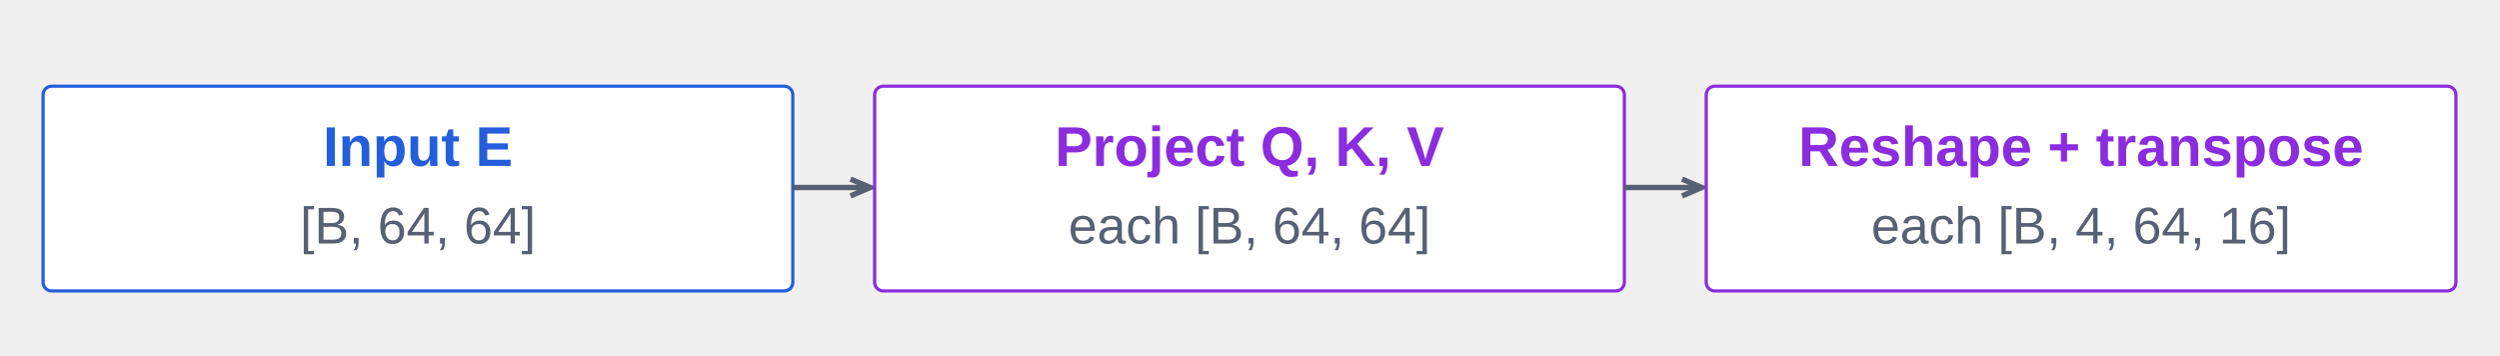
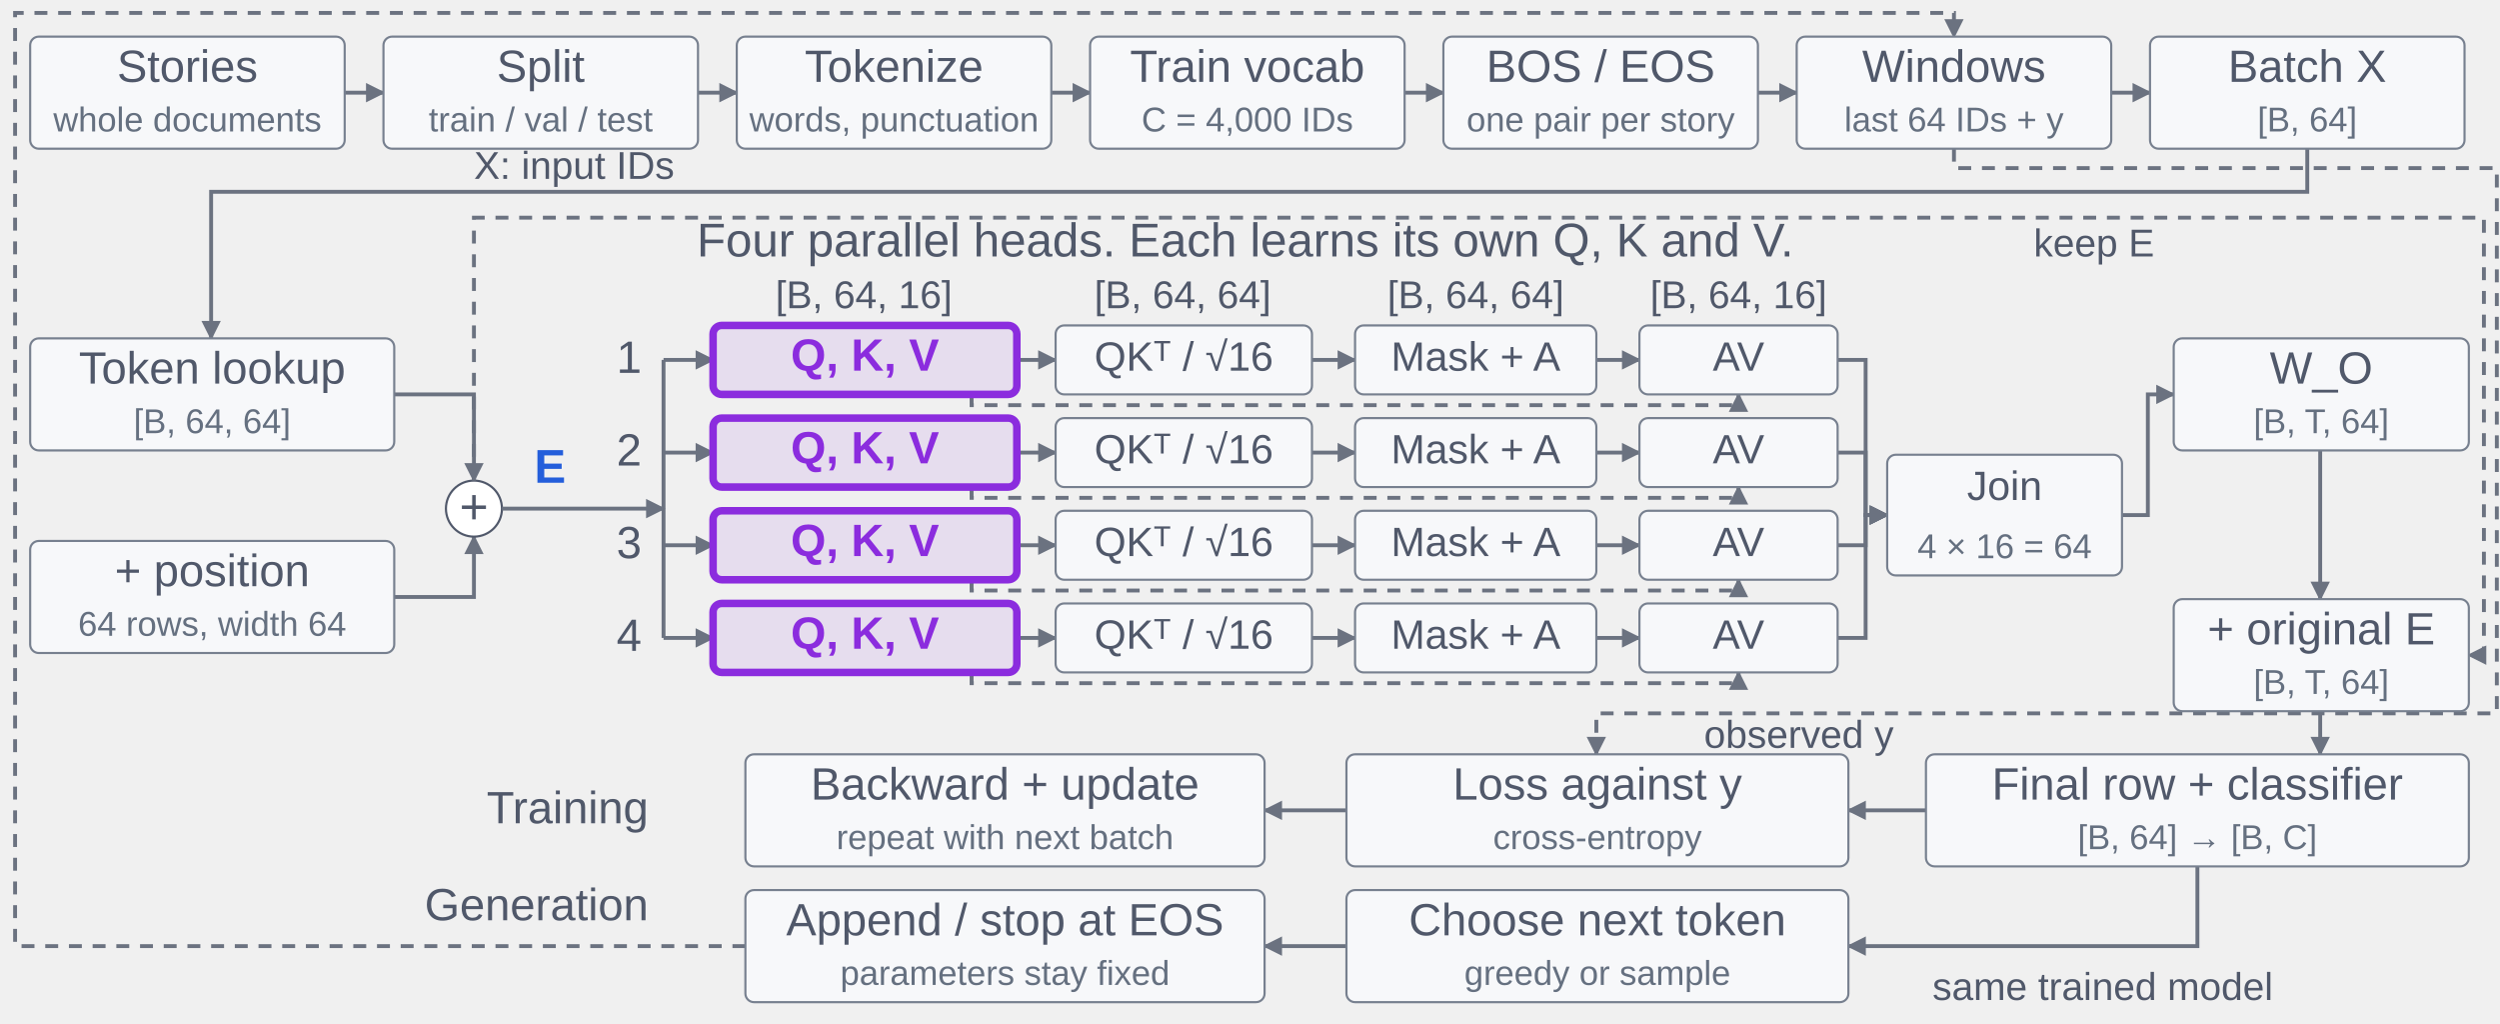
- <svg xmlns="http://www.w3.org/2000/svg" viewBox="0 0 1160 165" role="img" aria-label="Input E → Project Q, K, V → Reshape + transpose" style="font-family:Avenir Next,Segoe UI,Arial,sans-serif">
-   <g>
-     <rect x="20.0" y="40" width="348.0" height="95" rx="4" fill="white" stroke="#245edb" stroke-width="1.5" />
-     <text x="194.0" y="77" font-size="26" fill="#245edb" text-anchor="middle" font-weight="650">Input E</text>
-     <text x="194.0" y="113" font-size="24" fill="#586174" text-anchor="middle" font-weight="500">[B, 64, 64]</text>
-   </g>
-   <path d="M368.0 87 L404.0 87 M394.789 90.894 L404.0 87 L394.789 83.106" fill="none" stroke="#586174" stroke-width="2.5" />
-   <g>
-     <rect x="406.0" y="40" width="348.0" height="95" rx="4" fill="white" stroke="#8b2cde" stroke-width="1.5" />
-     <text x="580.0" y="77" font-size="26" fill="#8b2cde" text-anchor="middle" font-weight="650">Project Q, K, V</text>
-     <text x="580.0" y="113" font-size="24" fill="#586174" text-anchor="middle" font-weight="500">each [B, 64, 64]</text>
-   </g>
-   <path d="M754.0 87 L790.0 87 M780.789 90.894 L790.0 87 L780.789 83.106" fill="none" stroke="#586174" stroke-width="2.5" />
-   <g>
-     <rect x="792.0" y="40" width="348.0" height="95" rx="4" fill="white" stroke="#8b2cde" stroke-width="1.5" />
-     <text x="966.0" y="77" font-size="26" fill="#8b2cde" text-anchor="middle" font-weight="650">Reshape + transpose</text>
-     <text x="966.0" y="113" font-size="24" fill="#586174" text-anchor="middle" font-weight="500">each [B, 4, 64, 16]</text>
+ <svg xmlns="http://www.w3.org/2000/svg" viewBox="0 0 1160 475" role="img" aria-label="Complete TinyStories pipeline; highlighted: qkv0, qkv1, qkv2, qkv3" data-pipeline="tinystories" data-focus="qkv0 qkv1 qkv2 qkv3" style="font-family:Avenir Next,Segoe UI,Arial,sans-serif">
+   <defs>
+     <marker id="ts-s04-cap-embed-arrow" viewBox="0 0 10 10" refX="9" refY="5" markerWidth="5" markerHeight="5" orient="auto-start-reverse">
+       <path d="M0 0L10 5L0 10Z" fill="#6b7280" />
+     </marker>
+   </defs>
+   <path data-edge="stories:split" d="M160 43H178" fill="none" stroke="#6b7280" stroke-width="1.8" marker-end="url(#ts-s04-cap-embed-arrow)" />
+   <path data-edge="split:tokens" d="M324 43H342" fill="none" stroke="#6b7280" stroke-width="1.8" marker-end="url(#ts-s04-cap-embed-arrow)" />
+   <path data-edge="tokens:vocab" d="M488 43H506" fill="none" stroke="#6b7280" stroke-width="1.8" marker-end="url(#ts-s04-cap-embed-arrow)" />
+   <path data-edge="vocab:boundaries" d="M652 43H670" fill="none" stroke="#6b7280" stroke-width="1.8" marker-end="url(#ts-s04-cap-embed-arrow)" />
+   <path data-edge="boundaries:windows" d="M816 43H834" fill="none" stroke="#6b7280" stroke-width="1.8" marker-end="url(#ts-s04-cap-embed-arrow)" />
+   <path data-edge="windows:batch" d="M980 43H998" fill="none" stroke="#6b7280" stroke-width="1.8" marker-end="url(#ts-s04-cap-embed-arrow)" />
+   <path data-edge="batch:lookup" d="M1071 69V89H98V157" fill="none" stroke="#6b7280" stroke-width="1.8" marker-end="url(#ts-s04-cap-embed-arrow)" />
+   <text x="220" y="83" font-size="18" text-anchor="start" fill="#50586a" font-weight="500">X: input IDs</text>
+   <path data-edge="windows:loss" d="M907 69V78H1159V331H741V350" fill="none" stroke="#6b7280" stroke-width="1.8" stroke-dasharray="6 5" marker-end="url(#ts-s04-cap-embed-arrow)" />
+   <text x="835" y="347" font-size="18" text-anchor="middle" fill="#50586a" font-weight="500">observed y</text>
+   <path data-edge="lookup:E" d="M183 183H220V223" fill="none" stroke="#6b7280" stroke-width="1.8" marker-end="url(#ts-s04-cap-embed-arrow)" />
+   <path data-edge="position:E" d="M183 277H220V249" fill="none" stroke="#6b7280" stroke-width="1.8" marker-end="url(#ts-s04-cap-embed-arrow)" />
+   <circle cx="220" cy="236" r="13" fill="white" stroke="#50586a" />
+   <text x="220" y="243" font-size="23" text-anchor="middle" fill="#50586a" font-weight="500">+</text>
+   <text x="248" y="224" font-size="22" text-anchor="start" fill="#245edb" font-weight="650">E</text>
+   <path data-edge="E:qkv" d="M233 236H308" fill="none" stroke="#6b7280" stroke-width="1.8" marker-end="url(#ts-s04-cap-embed-arrow)" />
+   <path d="M308 167V296" fill="none" stroke="#6b7280" stroke-width="1.8" />
+   <text x="578" y="119" font-size="22" text-anchor="middle" fill="#50586a" font-weight="500">Four parallel heads. Each learns its own Q, K and V.</text>
+   <text x="401" y="143" font-size="18" text-anchor="middle" fill="#50586a" font-weight="500">[B, 64, 16]</text>
+   <text x="549" y="143" font-size="18" text-anchor="middle" fill="#50586a" font-weight="500">[B, 64, 64]</text>
+   <text x="685" y="143" font-size="18" text-anchor="middle" fill="#50586a" font-weight="500">[B, 64, 64]</text>
+   <text x="807" y="143" font-size="18" text-anchor="middle" fill="#50586a" font-weight="500">[B, 64, 16]</text>
+   <text x="292" y="173" font-size="21" text-anchor="middle" fill="#50586a" font-weight="500">1</text>
+   <path data-edge="E:qkv0" d="M308 167H331" fill="none" stroke="#6b7280" stroke-width="1.8" marker-end="url(#ts-s04-cap-embed-arrow)" />
+   <path data-edge="qkv0:scores0" d="M472 167H490" fill="none" stroke="#6b7280" stroke-width="1.8" marker-end="url(#ts-s04-cap-embed-arrow)" />
+   <path data-edge="scores0:weights0" d="M609 167H629" fill="none" stroke="#6b7280" stroke-width="1.8" marker-end="url(#ts-s04-cap-embed-arrow)" />
+   <path data-edge="weights0:mix0" d="M741 167H761" fill="none" stroke="#6b7280" stroke-width="1.8" marker-end="url(#ts-s04-cap-embed-arrow)" />
+   <path data-edge="qkv0:mix0" d="M451 183V188H807V183" fill="none" stroke="#6b7280" stroke-width="1.8" stroke-dasharray="6 5" marker-end="url(#ts-s04-cap-embed-arrow)" />
+   <path data-edge="mix0:join" d="M853 167H866V239H876" fill="none" stroke="#6b7280" stroke-width="1.8" marker-end="url(#ts-s04-cap-embed-arrow)" />
+   <text x="292" y="216" font-size="21" text-anchor="middle" fill="#50586a" font-weight="500">2</text>
+   <path data-edge="E:qkv1" d="M308 210H331" fill="none" stroke="#6b7280" stroke-width="1.8" marker-end="url(#ts-s04-cap-embed-arrow)" />
+   <path data-edge="qkv1:scores1" d="M472 210H490" fill="none" stroke="#6b7280" stroke-width="1.8" marker-end="url(#ts-s04-cap-embed-arrow)" />
+   <path data-edge="scores1:weights1" d="M609 210H629" fill="none" stroke="#6b7280" stroke-width="1.8" marker-end="url(#ts-s04-cap-embed-arrow)" />
+   <path data-edge="weights1:mix1" d="M741 210H761" fill="none" stroke="#6b7280" stroke-width="1.8" marker-end="url(#ts-s04-cap-embed-arrow)" />
+   <path data-edge="qkv1:mix1" d="M451 226V231H807V226" fill="none" stroke="#6b7280" stroke-width="1.8" stroke-dasharray="6 5" marker-end="url(#ts-s04-cap-embed-arrow)" />
+   <path data-edge="mix1:join" d="M853 210H866V239H876" fill="none" stroke="#6b7280" stroke-width="1.8" marker-end="url(#ts-s04-cap-embed-arrow)" />
+   <text x="292" y="259" font-size="21" text-anchor="middle" fill="#50586a" font-weight="500">3</text>
+   <path data-edge="E:qkv2" d="M308 253H331" fill="none" stroke="#6b7280" stroke-width="1.8" marker-end="url(#ts-s04-cap-embed-arrow)" />
+   <path data-edge="qkv2:scores2" d="M472 253H490" fill="none" stroke="#6b7280" stroke-width="1.8" marker-end="url(#ts-s04-cap-embed-arrow)" />
+   <path data-edge="scores2:weights2" d="M609 253H629" fill="none" stroke="#6b7280" stroke-width="1.8" marker-end="url(#ts-s04-cap-embed-arrow)" />
+   <path data-edge="weights2:mix2" d="M741 253H761" fill="none" stroke="#6b7280" stroke-width="1.8" marker-end="url(#ts-s04-cap-embed-arrow)" />
+   <path data-edge="qkv2:mix2" d="M451 269V274H807V269" fill="none" stroke="#6b7280" stroke-width="1.8" stroke-dasharray="6 5" marker-end="url(#ts-s04-cap-embed-arrow)" />
+   <path data-edge="mix2:join" d="M853 253H866V239H876" fill="none" stroke="#6b7280" stroke-width="1.8" marker-end="url(#ts-s04-cap-embed-arrow)" />
+   <text x="292" y="302" font-size="21" text-anchor="middle" fill="#50586a" font-weight="500">4</text>
+   <path data-edge="E:qkv3" d="M308 296H331" fill="none" stroke="#6b7280" stroke-width="1.8" marker-end="url(#ts-s04-cap-embed-arrow)" />
+   <path data-edge="qkv3:scores3" d="M472 296H490" fill="none" stroke="#6b7280" stroke-width="1.8" marker-end="url(#ts-s04-cap-embed-arrow)" />
+   <path data-edge="scores3:weights3" d="M609 296H629" fill="none" stroke="#6b7280" stroke-width="1.8" marker-end="url(#ts-s04-cap-embed-arrow)" />
+   <path data-edge="weights3:mix3" d="M741 296H761" fill="none" stroke="#6b7280" stroke-width="1.8" marker-end="url(#ts-s04-cap-embed-arrow)" />
+   <path data-edge="qkv3:mix3" d="M451 312V317H807V312" fill="none" stroke="#6b7280" stroke-width="1.8" stroke-dasharray="6 5" marker-end="url(#ts-s04-cap-embed-arrow)" />
+   <path data-edge="mix3:join" d="M853 296H866V239H876" fill="none" stroke="#6b7280" stroke-width="1.8" marker-end="url(#ts-s04-cap-embed-arrow)" />
+   <path data-edge="join:project" d="M985 239H997V183H1009" fill="none" stroke="#6b7280" stroke-width="1.8" marker-end="url(#ts-s04-cap-embed-arrow)" />
+   <path data-edge="project:residual" d="M1077 209V278" fill="none" stroke="#6b7280" stroke-width="1.8" marker-end="url(#ts-s04-cap-embed-arrow)" />
+   <path data-edge="E:residual" d="M220 223V101H1153V304H1146" fill="none" stroke="#6b7280" stroke-width="1.8" stroke-dasharray="6 5" marker-end="url(#ts-s04-cap-embed-arrow)" />
+   <text x="972" y="119" font-size="18" text-anchor="middle" fill="#50586a" font-weight="500">keep E</text>
+   <path data-edge="residual:predict" d="M1077 330V350" fill="none" stroke="#6b7280" stroke-width="1.8" marker-end="url(#ts-s04-cap-embed-arrow)" />
+   <path data-edge="predict:loss" d="M894 376H858" fill="none" stroke="#6b7280" stroke-width="1.8" marker-end="url(#ts-s04-cap-embed-arrow)" />
+   <path data-edge="loss:train" d="M625 376H587" fill="none" stroke="#6b7280" stroke-width="1.8" marker-end="url(#ts-s04-cap-embed-arrow)" />
+   <text x="301" y="382" font-size="21" text-anchor="end" fill="#50586a" font-weight="500">Training</text>
+   <path data-edge="predict:decode" d="M1020 402V439H858" fill="none" stroke="#6b7280" stroke-width="1.8" marker-end="url(#ts-s04-cap-embed-arrow)" />
+   <path data-edge="decode:append" d="M625 439H587" fill="none" stroke="#6b7280" stroke-width="1.8" marker-end="url(#ts-s04-cap-embed-arrow)" />
+   <text x="301" y="427" font-size="21" text-anchor="end" fill="#50586a" font-weight="500">Generation</text>
+   <text x="897" y="464" font-size="18" text-anchor="start" fill="#50586a" font-weight="500">same trained model</text>
+   <path data-edge="append:windows" d="M346 439H7V6H907V17" fill="none" stroke="#6b7280" stroke-width="1.8" stroke-dasharray="6 5" marker-end="url(#ts-s04-cap-embed-arrow)" />
+   <g data-stage="stories" data-active="false">
+     <rect x="14" y="17" width="146" height="52" rx="4" fill="#f7f8fa" stroke="#77808f" stroke-width="1" />
+     <text x="87.0" y="38" font-size="21" text-anchor="middle" fill="#50586a" font-weight="500">Stories</text>
+     <text x="87.0" y="61" font-size="16" text-anchor="middle" fill="#657080" font-weight="500">whole documents</text>
+   </g>
+   <g data-stage="split" data-active="false">
+     <rect x="178" y="17" width="146" height="52" rx="4" fill="#f7f8fa" stroke="#77808f" stroke-width="1" />
+     <text x="251.0" y="38" font-size="21" text-anchor="middle" fill="#50586a" font-weight="500">Split</text>
+     <text x="251.0" y="61" font-size="16" text-anchor="middle" fill="#657080" font-weight="500">train / val / test</text>
+   </g>
+   <g data-stage="tokens" data-active="false">
+     <rect x="342" y="17" width="146" height="52" rx="4" fill="#f7f8fa" stroke="#77808f" stroke-width="1" />
+     <text x="415.0" y="38" font-size="21" text-anchor="middle" fill="#50586a" font-weight="500">Tokenize</text>
+     <text x="415.0" y="61" font-size="16" text-anchor="middle" fill="#657080" font-weight="500">words, punctuation</text>
+   </g>
+   <g data-stage="vocab" data-active="false">
+     <rect x="506" y="17" width="146" height="52" rx="4" fill="#f7f8fa" stroke="#77808f" stroke-width="1" />
+     <text x="579.0" y="38" font-size="21" text-anchor="middle" fill="#50586a" font-weight="500">Train vocab</text>
+     <text x="579.0" y="61" font-size="16" text-anchor="middle" fill="#657080" font-weight="500">C = 4,000 IDs</text>
+   </g>
+   <g data-stage="boundaries" data-active="false">
+     <rect x="670" y="17" width="146" height="52" rx="4" fill="#f7f8fa" stroke="#77808f" stroke-width="1" />
+     <text x="743.0" y="38" font-size="21" text-anchor="middle" fill="#50586a" font-weight="500">BOS / EOS</text>
+     <text x="743.0" y="61" font-size="16" text-anchor="middle" fill="#657080" font-weight="500">one pair per story</text>
+   </g>
+   <g data-stage="windows" data-active="false">
+     <rect x="834" y="17" width="146" height="52" rx="4" fill="#f7f8fa" stroke="#77808f" stroke-width="1" />
+     <text x="907.0" y="38" font-size="21" text-anchor="middle" fill="#50586a" font-weight="500">Windows</text>
+     <text x="907.0" y="61" font-size="16" text-anchor="middle" fill="#657080" font-weight="500">last 64 IDs + y</text>
+   </g>
+   <g data-stage="batch" data-active="false">
+     <rect x="998" y="17" width="146" height="52" rx="4" fill="#f7f8fa" stroke="#77808f" stroke-width="1" />
+     <text x="1071.0" y="38" font-size="21" text-anchor="middle" fill="#50586a" font-weight="500">Batch X</text>
+     <text x="1071.0" y="61" font-size="16" text-anchor="middle" fill="#657080" font-weight="500">[B, 64]</text>
+   </g>
+   <g data-stage="lookup" data-active="false">
+     <rect x="14" y="157" width="169" height="52" rx="4" fill="#f7f8fa" stroke="#77808f" stroke-width="1" />
+     <text x="98.5" y="178" font-size="21" text-anchor="middle" fill="#50586a" font-weight="500">Token lookup</text>
+     <text x="98.5" y="201" font-size="16" text-anchor="middle" fill="#657080" font-weight="500">[B, 64, 64]</text>
+   </g>
+   <g data-stage="position" data-active="false">
+     <rect x="14" y="251" width="169" height="52" rx="4" fill="#f7f8fa" stroke="#77808f" stroke-width="1" />
+     <text x="98.5" y="272" font-size="21" text-anchor="middle" fill="#50586a" font-weight="500">+ position</text>
+     <text x="98.5" y="295" font-size="16" text-anchor="middle" fill="#657080" font-weight="500">64 rows, width 64</text>
+   </g>
+   <g data-stage="qkv0" data-active="true">
+     <rect x="331" y="151" width="141" height="32" rx="4" fill="#8b2cde17" stroke="#8b2cde" stroke-width="3.5" />
+     <text x="401.5" y="172" font-size="21" text-anchor="middle" fill="#8b2cde" font-weight="700">Q, K, V</text>
+   </g>
+   <g data-stage="scores0" data-active="false">
+     <rect x="490" y="151" width="119" height="32" rx="4" fill="#f7f8fa" stroke="#77808f" stroke-width="1" />
+     <text x="549.5" y="172" font-size="19" text-anchor="middle" fill="#50586a" font-weight="500">QKᵀ / √16</text>
+   </g>
+   <g data-stage="weights0" data-active="false">
+     <rect x="629" y="151" width="112" height="32" rx="4" fill="#f7f8fa" stroke="#77808f" stroke-width="1" />
+     <text x="685.0" y="172" font-size="19" text-anchor="middle" fill="#50586a" font-weight="500">Mask + A</text>
+   </g>
+   <g data-stage="mix0" data-active="false">
+     <rect x="761" y="151" width="92" height="32" rx="4" fill="#f7f8fa" stroke="#77808f" stroke-width="1" />
+     <text x="807.0" y="172" font-size="19" text-anchor="middle" fill="#50586a" font-weight="500">AV</text>
+   </g>
+   <g data-stage="qkv1" data-active="true">
+     <rect x="331" y="194" width="141" height="32" rx="4" fill="#8b2cde17" stroke="#8b2cde" stroke-width="3.5" />
+     <text x="401.5" y="215" font-size="21" text-anchor="middle" fill="#8b2cde" font-weight="700">Q, K, V</text>
+   </g>
+   <g data-stage="scores1" data-active="false">
+     <rect x="490" y="194" width="119" height="32" rx="4" fill="#f7f8fa" stroke="#77808f" stroke-width="1" />
+     <text x="549.5" y="215" font-size="19" text-anchor="middle" fill="#50586a" font-weight="500">QKᵀ / √16</text>
+   </g>
+   <g data-stage="weights1" data-active="false">
+     <rect x="629" y="194" width="112" height="32" rx="4" fill="#f7f8fa" stroke="#77808f" stroke-width="1" />
+     <text x="685.0" y="215" font-size="19" text-anchor="middle" fill="#50586a" font-weight="500">Mask + A</text>
+   </g>
+   <g data-stage="mix1" data-active="false">
+     <rect x="761" y="194" width="92" height="32" rx="4" fill="#f7f8fa" stroke="#77808f" stroke-width="1" />
+     <text x="807.0" y="215" font-size="19" text-anchor="middle" fill="#50586a" font-weight="500">AV</text>
+   </g>
+   <g data-stage="qkv2" data-active="true">
+     <rect x="331" y="237" width="141" height="32" rx="4" fill="#8b2cde17" stroke="#8b2cde" stroke-width="3.5" />
+     <text x="401.5" y="258" font-size="21" text-anchor="middle" fill="#8b2cde" font-weight="700">Q, K, V</text>
+   </g>
+   <g data-stage="scores2" data-active="false">
+     <rect x="490" y="237" width="119" height="32" rx="4" fill="#f7f8fa" stroke="#77808f" stroke-width="1" />
+     <text x="549.5" y="258" font-size="19" text-anchor="middle" fill="#50586a" font-weight="500">QKᵀ / √16</text>
+   </g>
+   <g data-stage="weights2" data-active="false">
+     <rect x="629" y="237" width="112" height="32" rx="4" fill="#f7f8fa" stroke="#77808f" stroke-width="1" />
+     <text x="685.0" y="258" font-size="19" text-anchor="middle" fill="#50586a" font-weight="500">Mask + A</text>
+   </g>
+   <g data-stage="mix2" data-active="false">
+     <rect x="761" y="237" width="92" height="32" rx="4" fill="#f7f8fa" stroke="#77808f" stroke-width="1" />
+     <text x="807.0" y="258" font-size="19" text-anchor="middle" fill="#50586a" font-weight="500">AV</text>
+   </g>
+   <g data-stage="qkv3" data-active="true">
+     <rect x="331" y="280" width="141" height="32" rx="4" fill="#8b2cde17" stroke="#8b2cde" stroke-width="3.5" />
+     <text x="401.5" y="301" font-size="21" text-anchor="middle" fill="#8b2cde" font-weight="700">Q, K, V</text>
+   </g>
+   <g data-stage="scores3" data-active="false">
+     <rect x="490" y="280" width="119" height="32" rx="4" fill="#f7f8fa" stroke="#77808f" stroke-width="1" />
+     <text x="549.5" y="301" font-size="19" text-anchor="middle" fill="#50586a" font-weight="500">QKᵀ / √16</text>
+   </g>
+   <g data-stage="weights3" data-active="false">
+     <rect x="629" y="280" width="112" height="32" rx="4" fill="#f7f8fa" stroke="#77808f" stroke-width="1" />
+     <text x="685.0" y="301" font-size="19" text-anchor="middle" fill="#50586a" font-weight="500">Mask + A</text>
+   </g>
+   <g data-stage="mix3" data-active="false">
+     <rect x="761" y="280" width="92" height="32" rx="4" fill="#f7f8fa" stroke="#77808f" stroke-width="1" />
+     <text x="807.0" y="301" font-size="19" text-anchor="middle" fill="#50586a" font-weight="500">AV</text>
+   </g>
+   <g data-stage="join" data-active="false">
+     <rect x="876" y="211" width="109" height="56" rx="4" fill="#f7f8fa" stroke="#77808f" stroke-width="1" />
+     <text x="930.5" y="232" font-size="19" text-anchor="middle" fill="#50586a" font-weight="500">Join</text>
+     <text x="930.5" y="259" font-size="16" text-anchor="middle" fill="#657080" font-weight="500">4 × 16 = 64</text>
+   </g>
+   <g data-stage="project" data-active="false">
+     <rect x="1009" y="157" width="137" height="52" rx="4" fill="#f7f8fa" stroke="#77808f" stroke-width="1" />
+     <text x="1077.5" y="178" font-size="21" text-anchor="middle" fill="#50586a" font-weight="500">W_O</text>
+     <text x="1077.5" y="201" font-size="16" text-anchor="middle" fill="#657080" font-weight="500">[B, T, 64]</text>
+   </g>
+   <g data-stage="residual" data-active="false">
+     <rect x="1009" y="278" width="137" height="52" rx="4" fill="#f7f8fa" stroke="#77808f" stroke-width="1" />
+     <text x="1077.5" y="299" font-size="21" text-anchor="middle" fill="#50586a" font-weight="500">+ original E</text>
+     <text x="1077.5" y="322" font-size="16" text-anchor="middle" fill="#657080" font-weight="500">[B, T, 64]</text>
+   </g>
+   <g data-stage="predict" data-active="false">
+     <rect x="894" y="350" width="252" height="52" rx="4" fill="#f7f8fa" stroke="#77808f" stroke-width="1" />
+     <text x="1020.0" y="371" font-size="21" text-anchor="middle" fill="#50586a" font-weight="500">Final row + classifier</text>
+     <text x="1020.0" y="394" font-size="16" text-anchor="middle" fill="#657080" font-weight="500">[B, 64] → [B, C]</text>
+   </g>
+   <g data-stage="loss" data-active="false">
+     <rect x="625" y="350" width="233" height="52" rx="4" fill="#f7f8fa" stroke="#77808f" stroke-width="1" />
+     <text x="741.5" y="371" font-size="21" text-anchor="middle" fill="#50586a" font-weight="500">Loss against y</text>
+     <text x="741.5" y="394" font-size="16" text-anchor="middle" fill="#657080" font-weight="500">cross-entropy</text>
+   </g>
+   <g data-stage="train" data-active="false">
+     <rect x="346" y="350" width="241" height="52" rx="4" fill="#f7f8fa" stroke="#77808f" stroke-width="1" />
+     <text x="466.5" y="371" font-size="21" text-anchor="middle" fill="#50586a" font-weight="500">Backward + update</text>
+     <text x="466.5" y="394" font-size="16" text-anchor="middle" fill="#657080" font-weight="500">repeat with next batch</text>
+   </g>
+   <g data-stage="decode" data-active="false">
+     <rect x="625" y="413" width="233" height="52" rx="4" fill="#f7f8fa" stroke="#77808f" stroke-width="1" />
+     <text x="741.5" y="434" font-size="21" text-anchor="middle" fill="#50586a" font-weight="500">Choose next token</text>
+     <text x="741.5" y="457" font-size="16" text-anchor="middle" fill="#657080" font-weight="500">greedy or sample</text>
+   </g>
+   <g data-stage="append" data-active="false">
+     <rect x="346" y="413" width="241" height="52" rx="4" fill="#f7f8fa" stroke="#77808f" stroke-width="1" />
+     <text x="466.5" y="434" font-size="21" text-anchor="middle" fill="#50586a" font-weight="500">Append / stop at EOS</text>
+     <text x="466.5" y="457" font-size="16" text-anchor="middle" fill="#657080" font-weight="500">parameters stay fixed</text>
  </g>
</svg>
